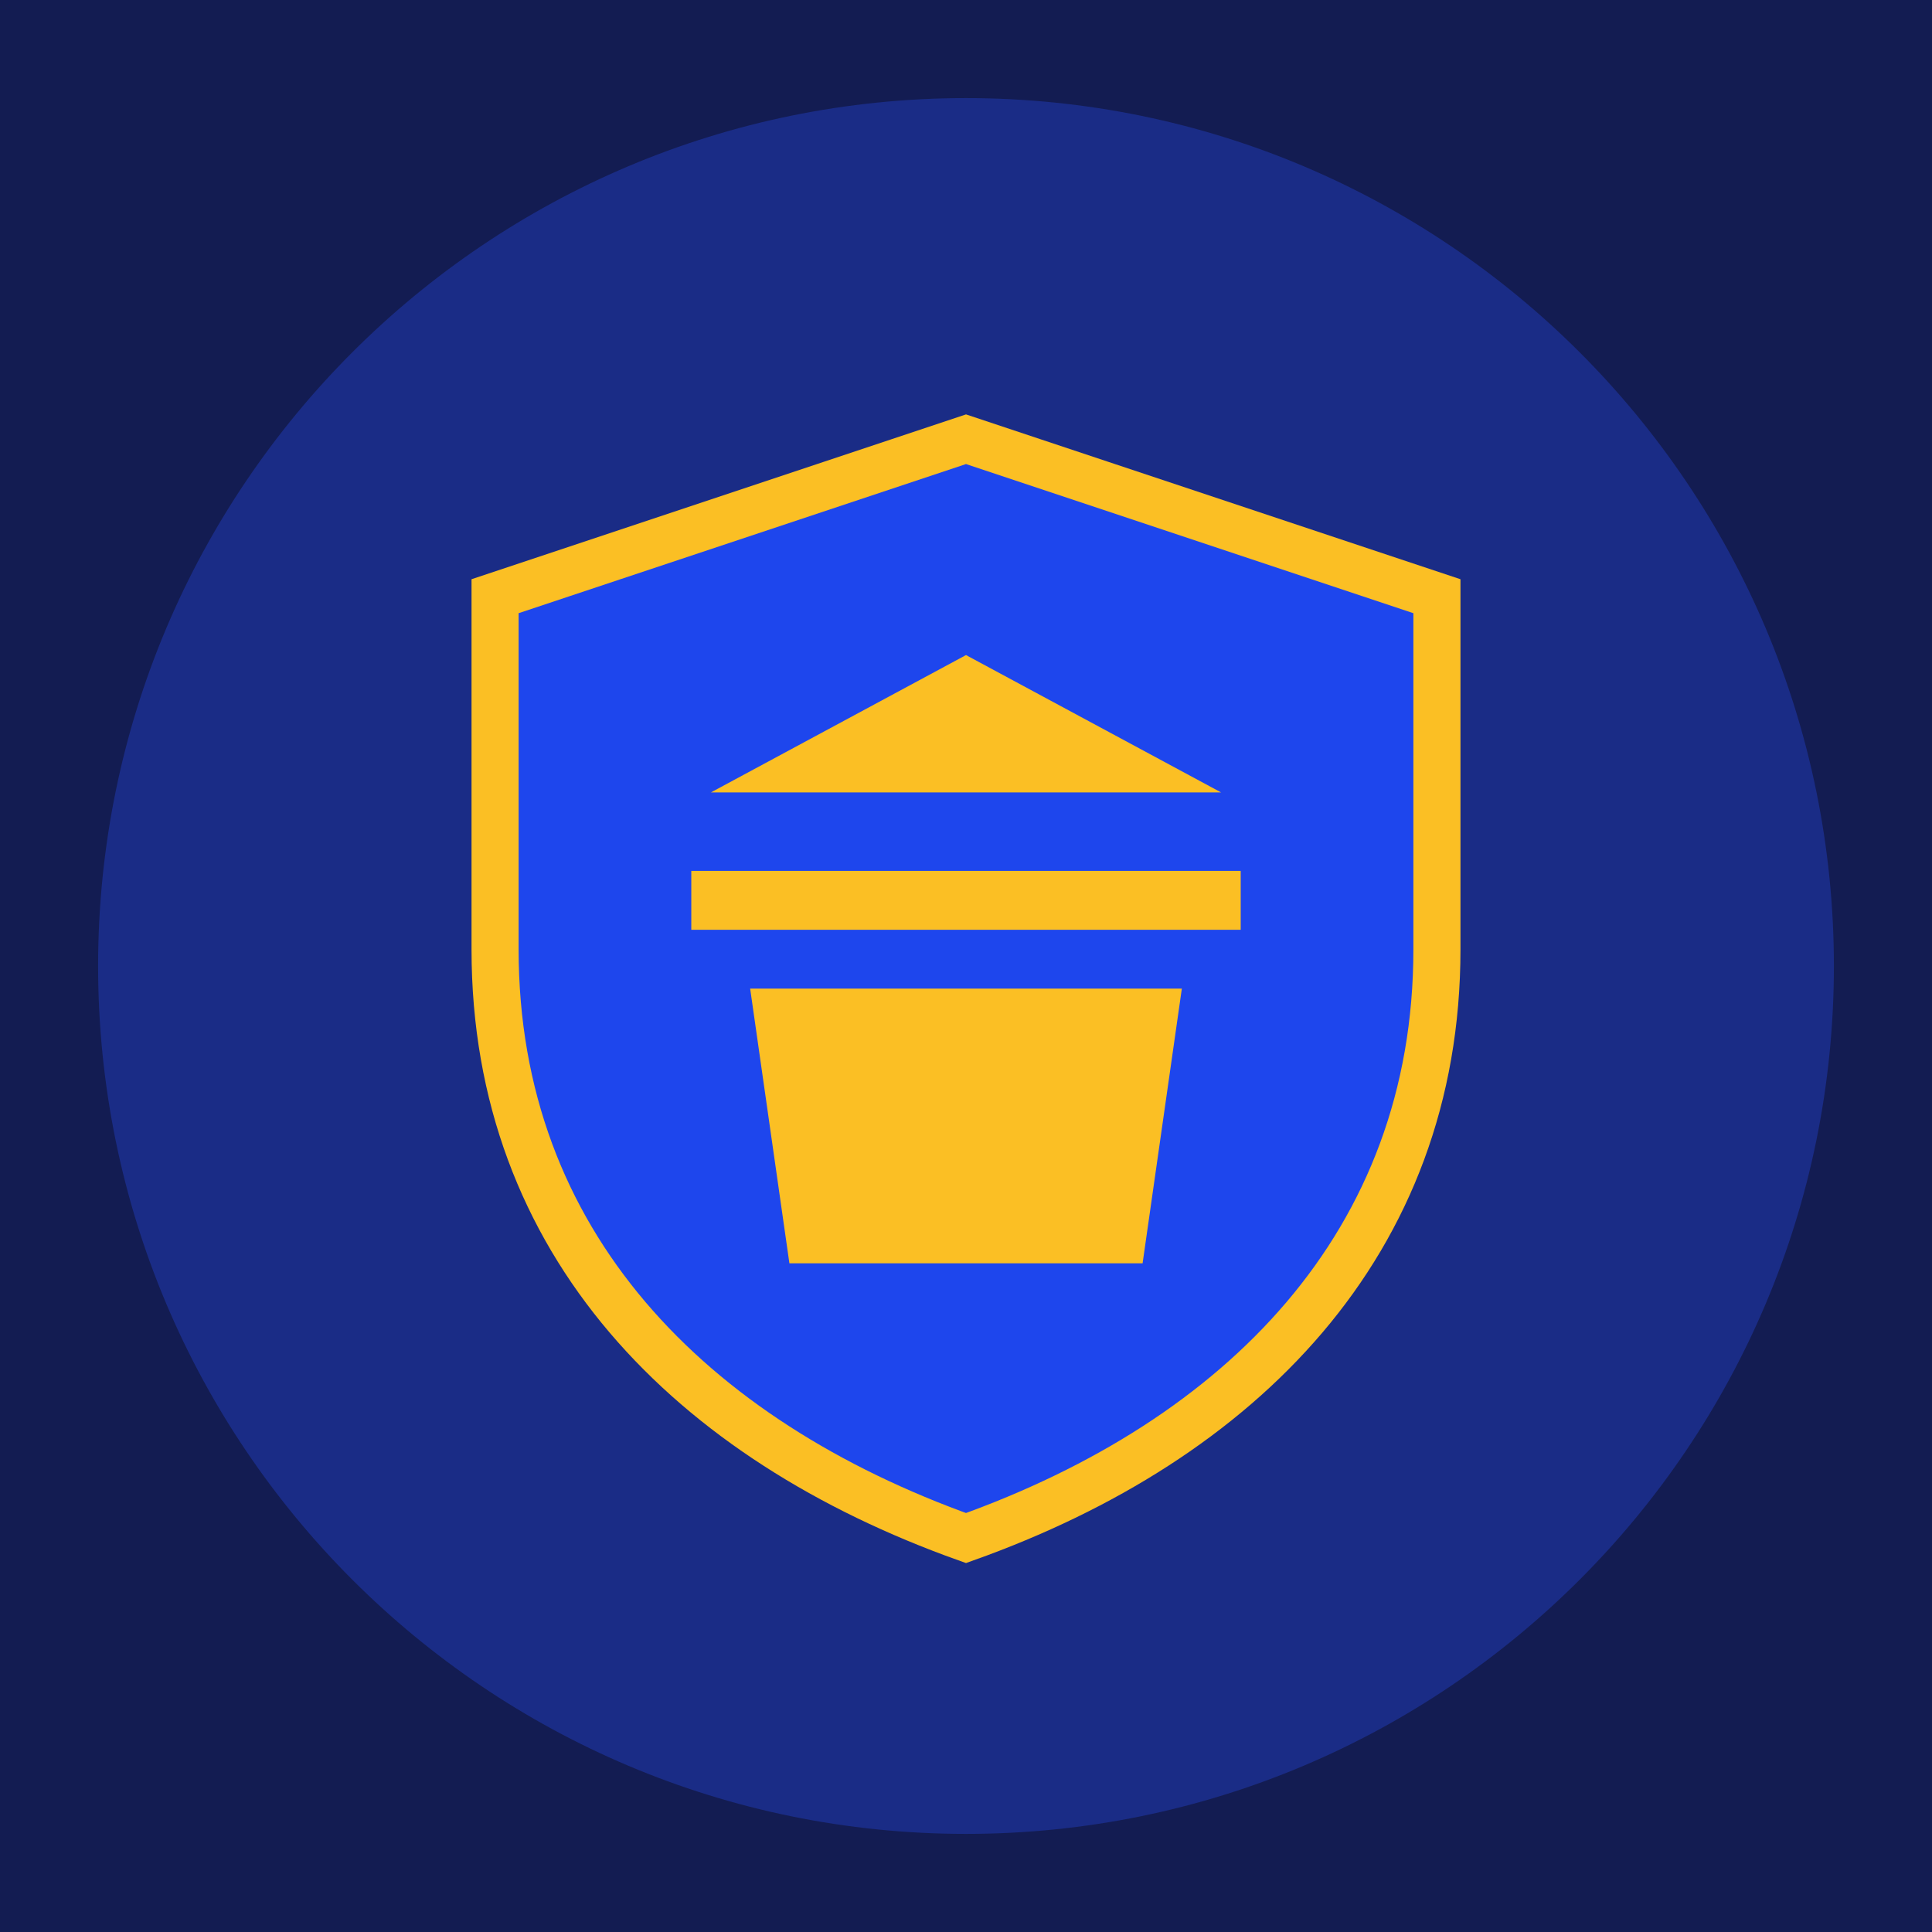
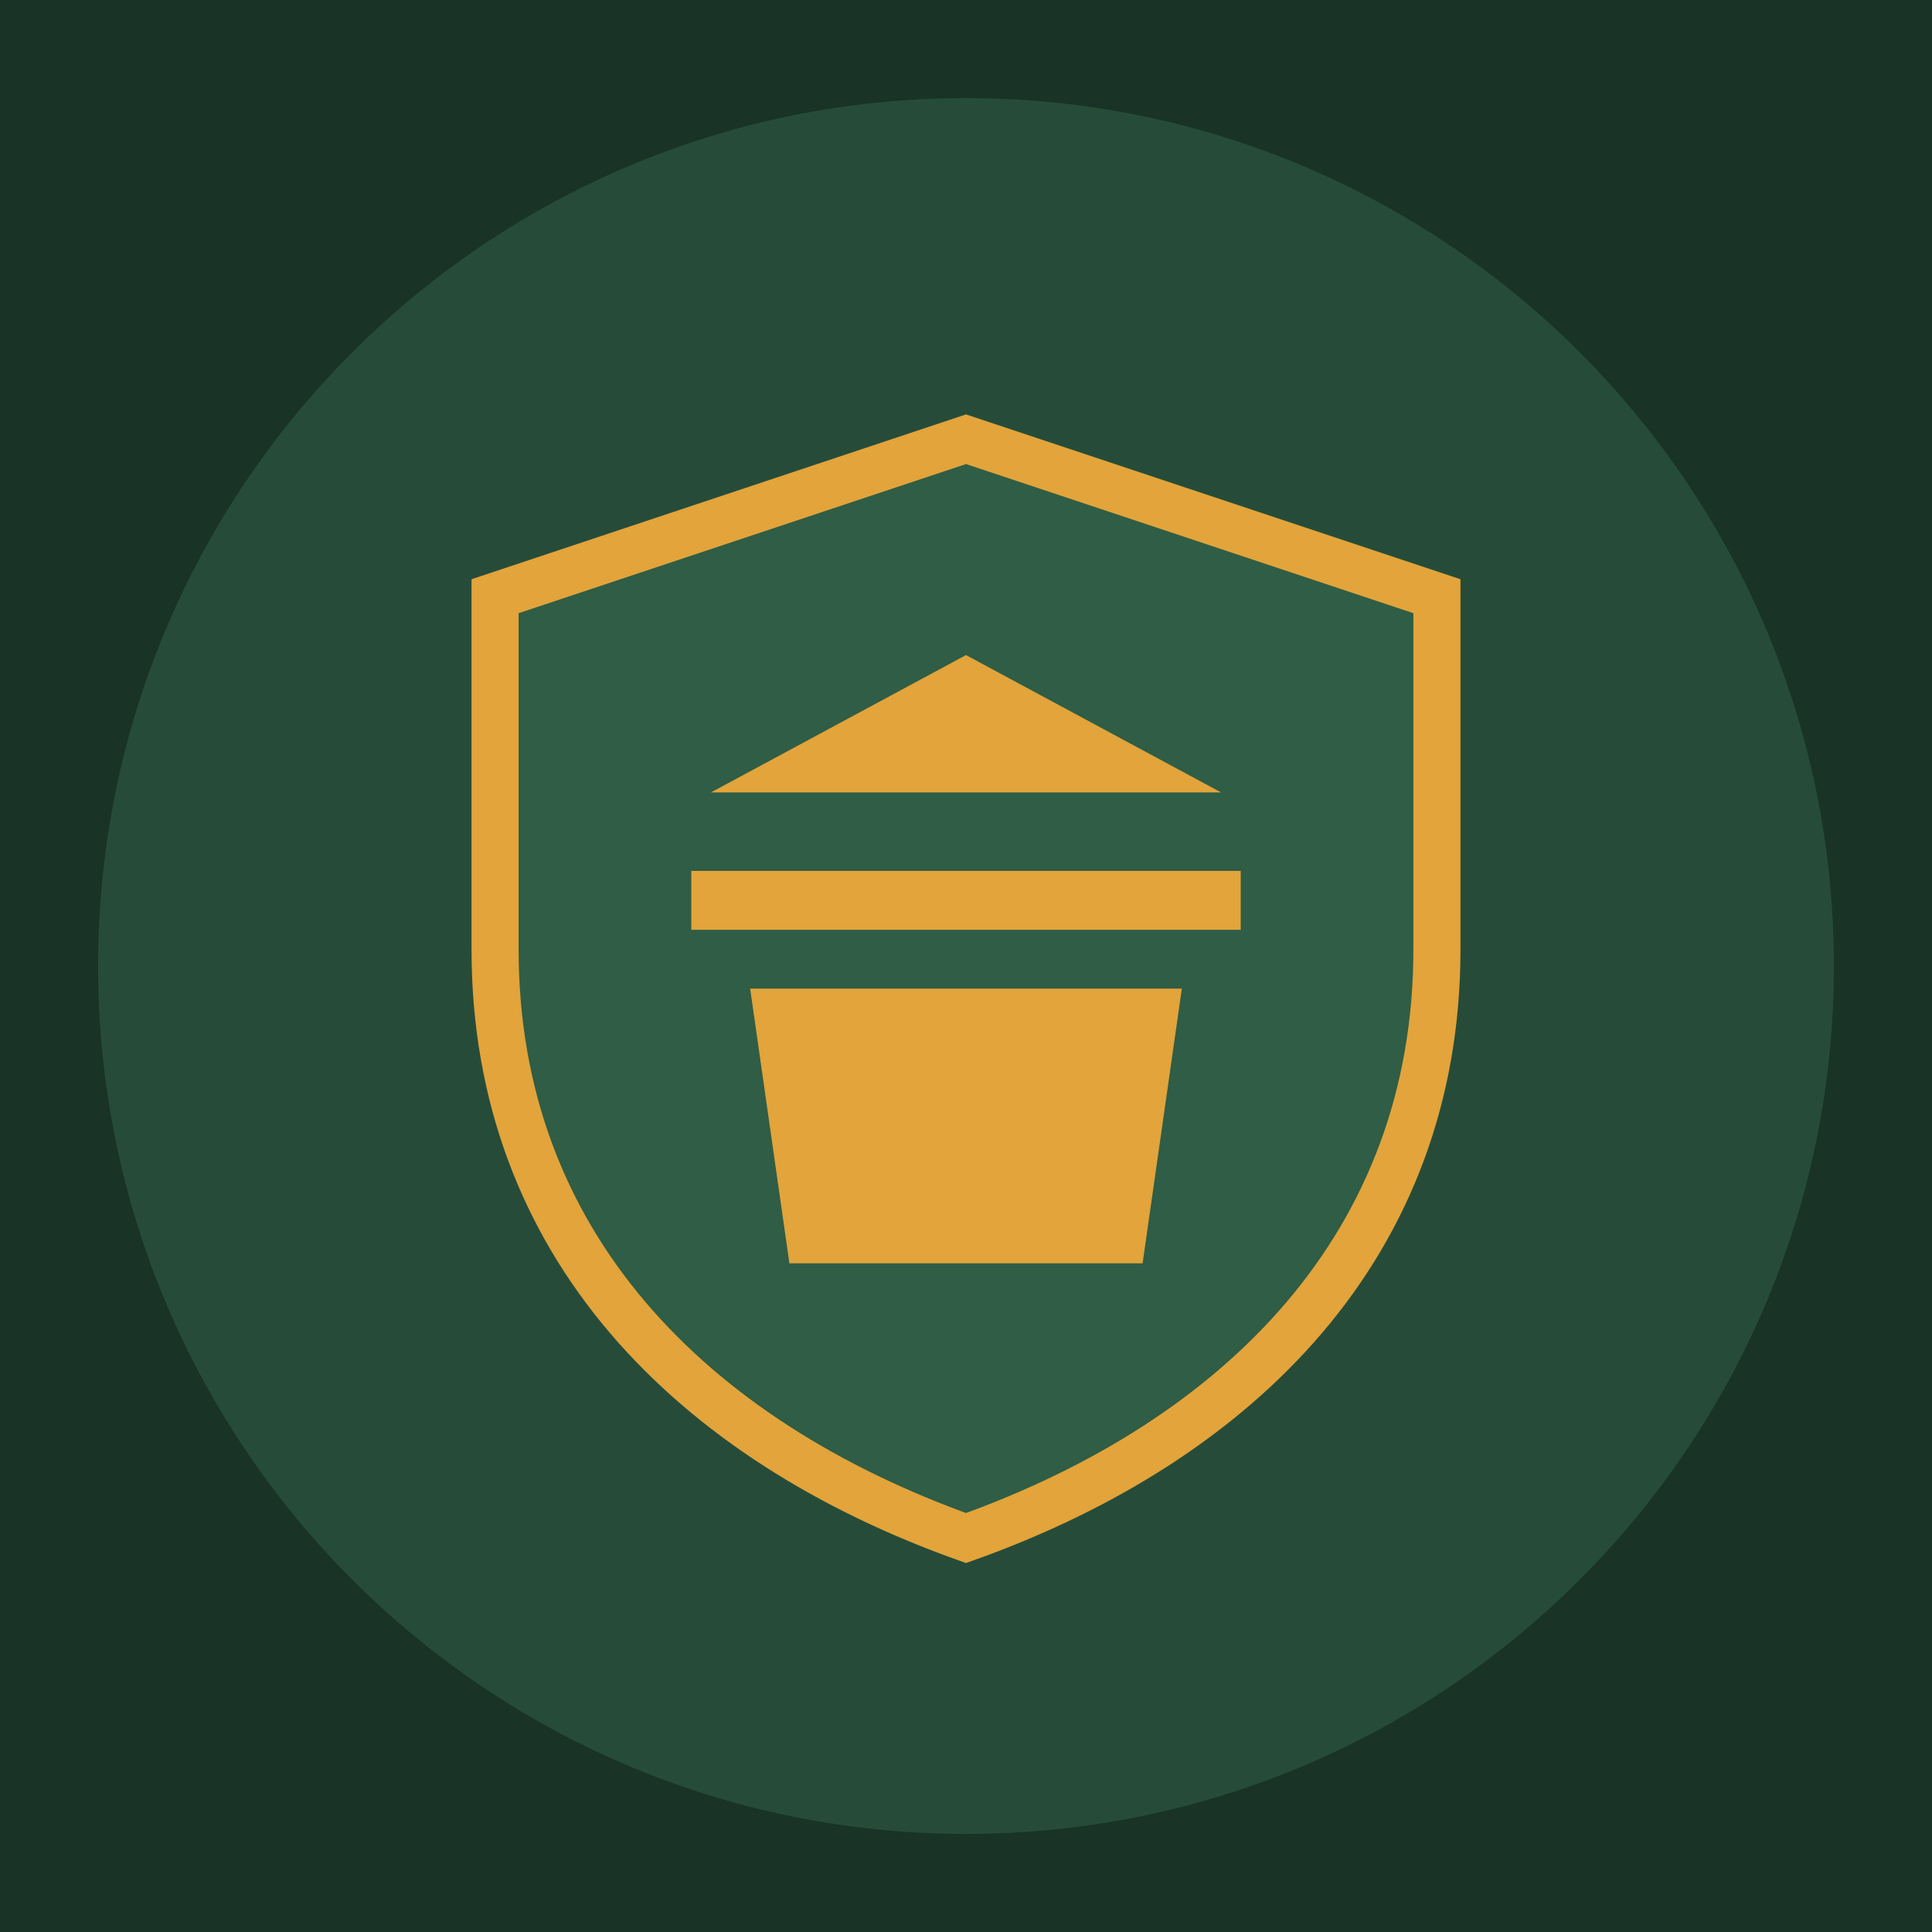
<svg xmlns="http://www.w3.org/2000/svg" viewBox="0 0 512 512">
-   <rect width="512" height="512" fill="#131c52" />
-   <circle cx="256" cy="256" r="230" fill="#1a2c86" />
+   <rect width="512" height="512" fill="#193327" />
+   <circle cx="256" cy="256" r="230" fill="#264c39" />
  <g transform="translate(256 262) scale(5.2) translate(-32 -32)">
-     <path d="M32 4 8 12v18c0 15 10 25 24 30 14-5 24-15 24-30V12L32 4z" fill="#1e46ed" stroke="#fbbf24" stroke-width="2.4" />
-     <path d="M32 15l13 7H19z" fill="#fbbf24" />
-     <path d="M18 26h28v3H18zM21 32h22l-2 14H23z" fill="#fbbf24" />
+     <path d="M32 4 8 12v18c0 15 10 25 24 30 14-5 24-15 24-30V12L32 4z" fill="#2f5d45" stroke="#e2a43b" stroke-width="2.4" />
+     <path d="M32 15l13 7H19z" fill="#e2a43b" />
+     <path d="M18 26h28v3H18zM21 32h22l-2 14H23z" fill="#e2a43b" />
  </g>
</svg>
